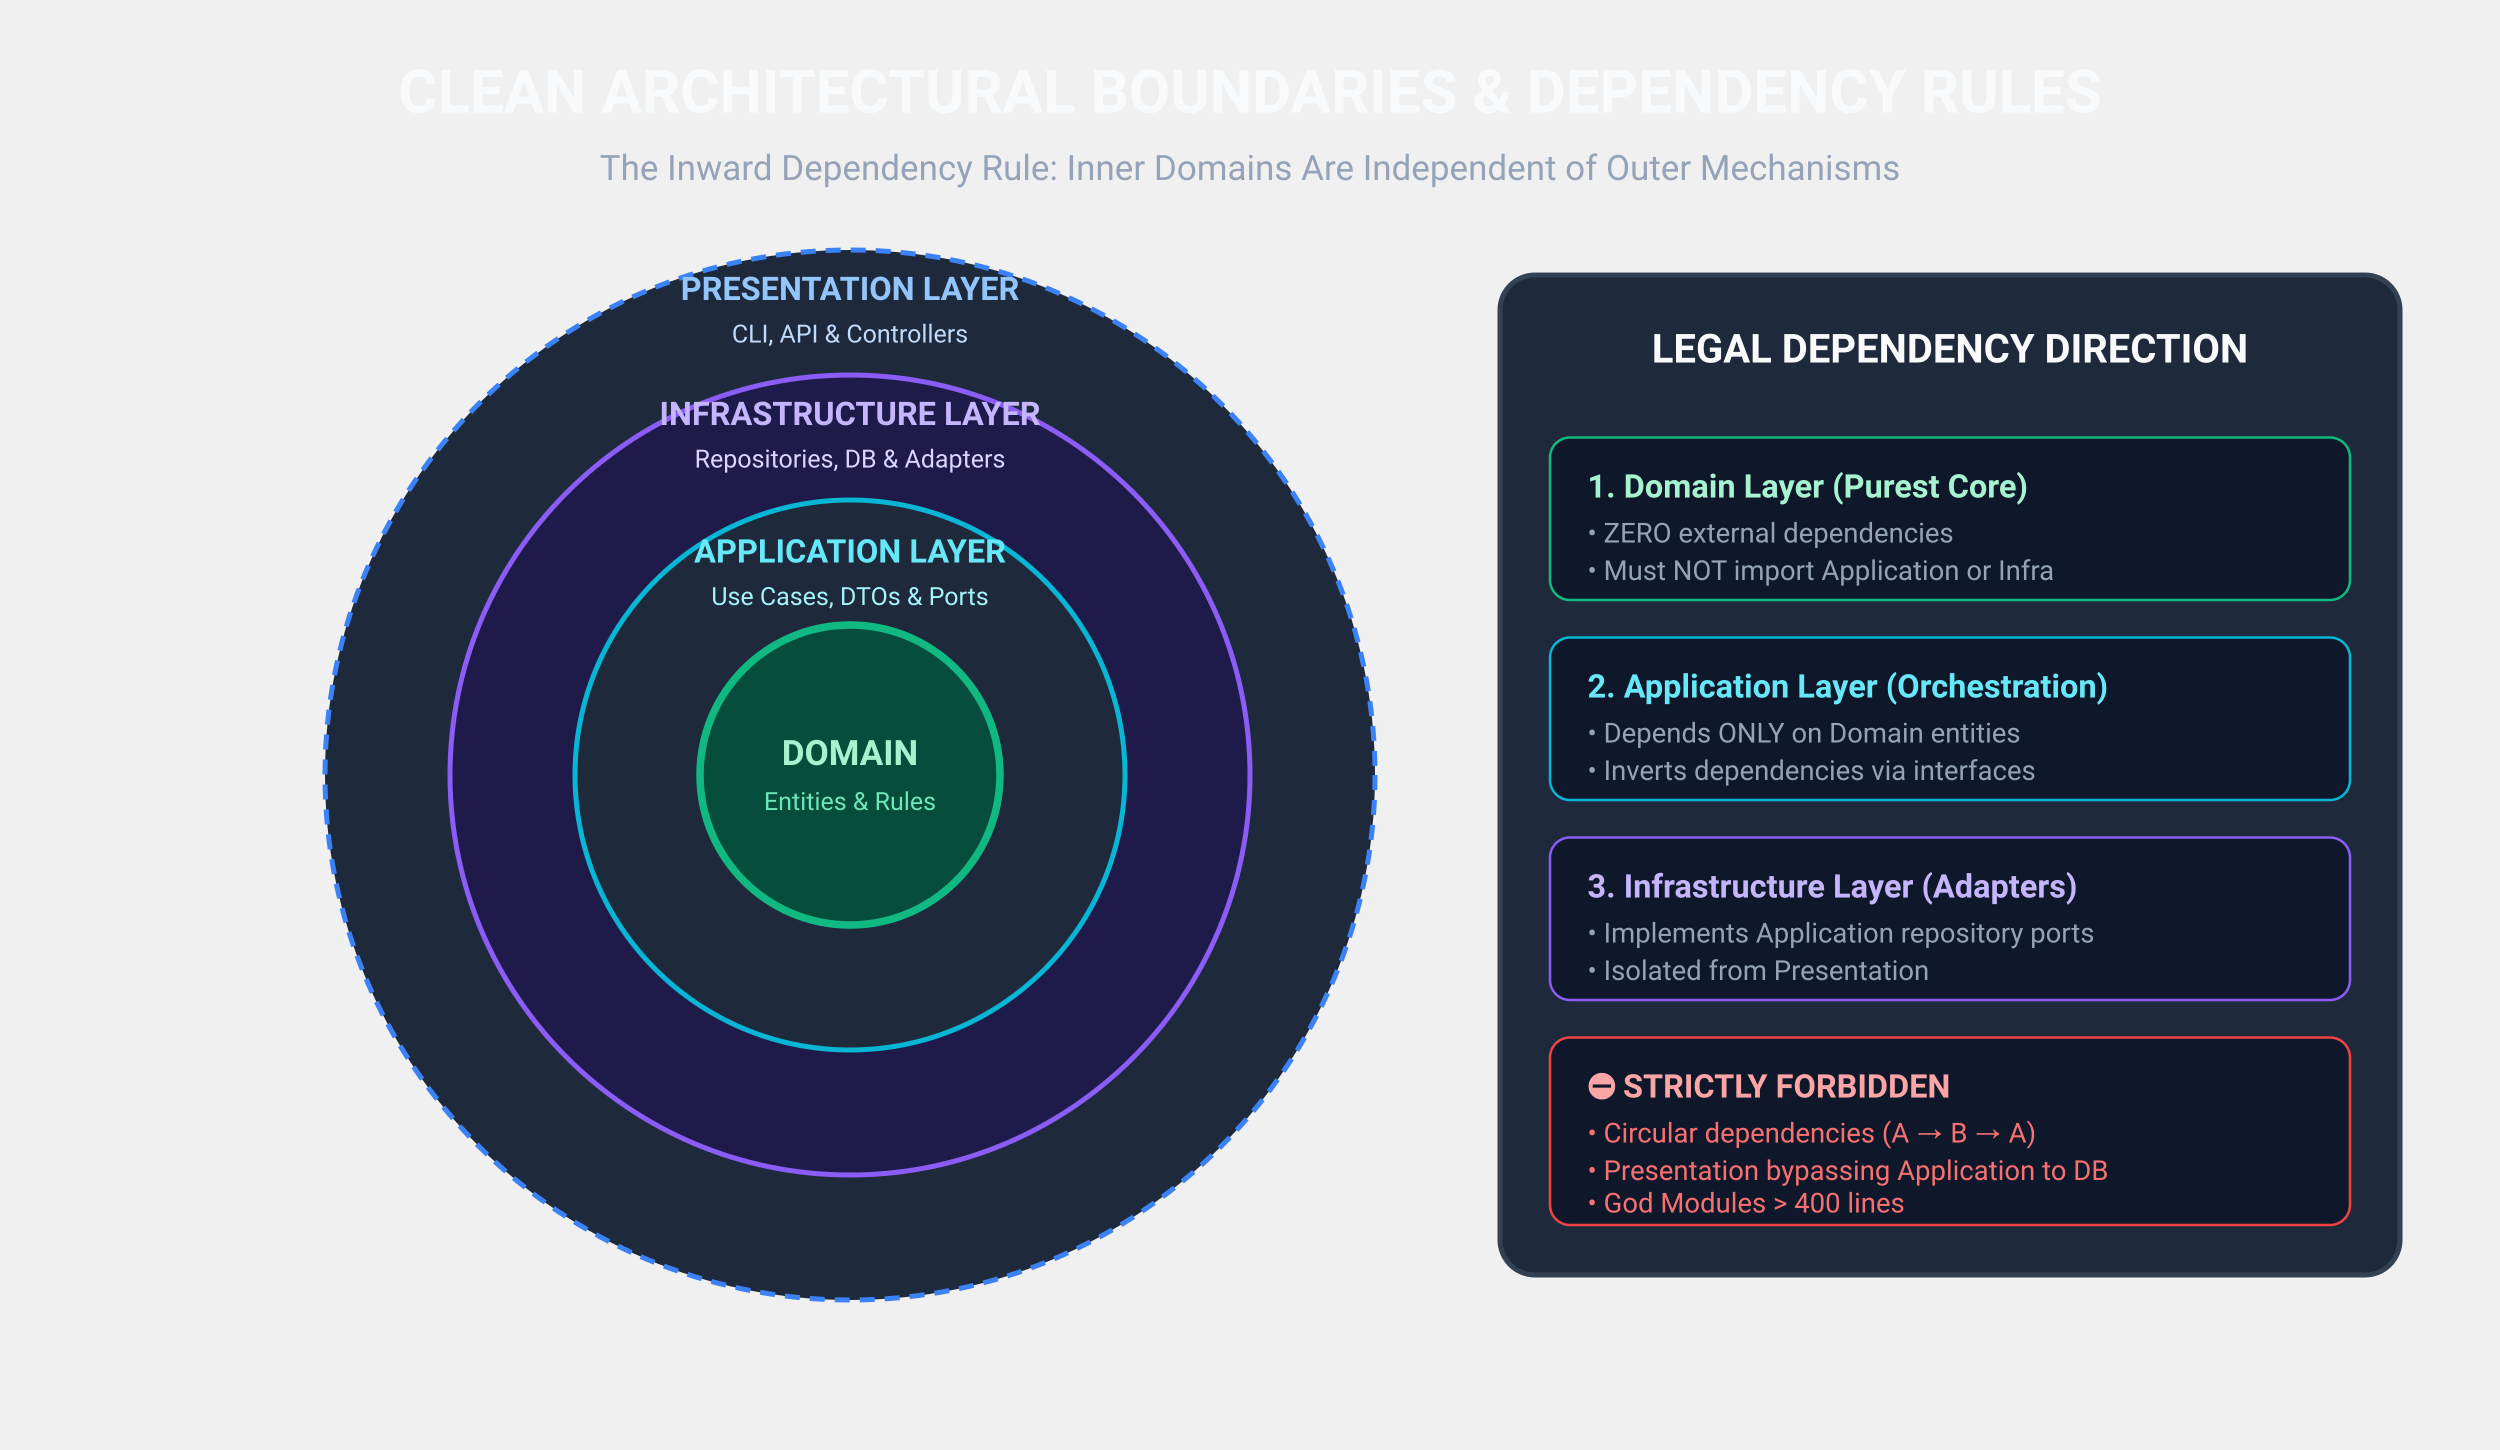
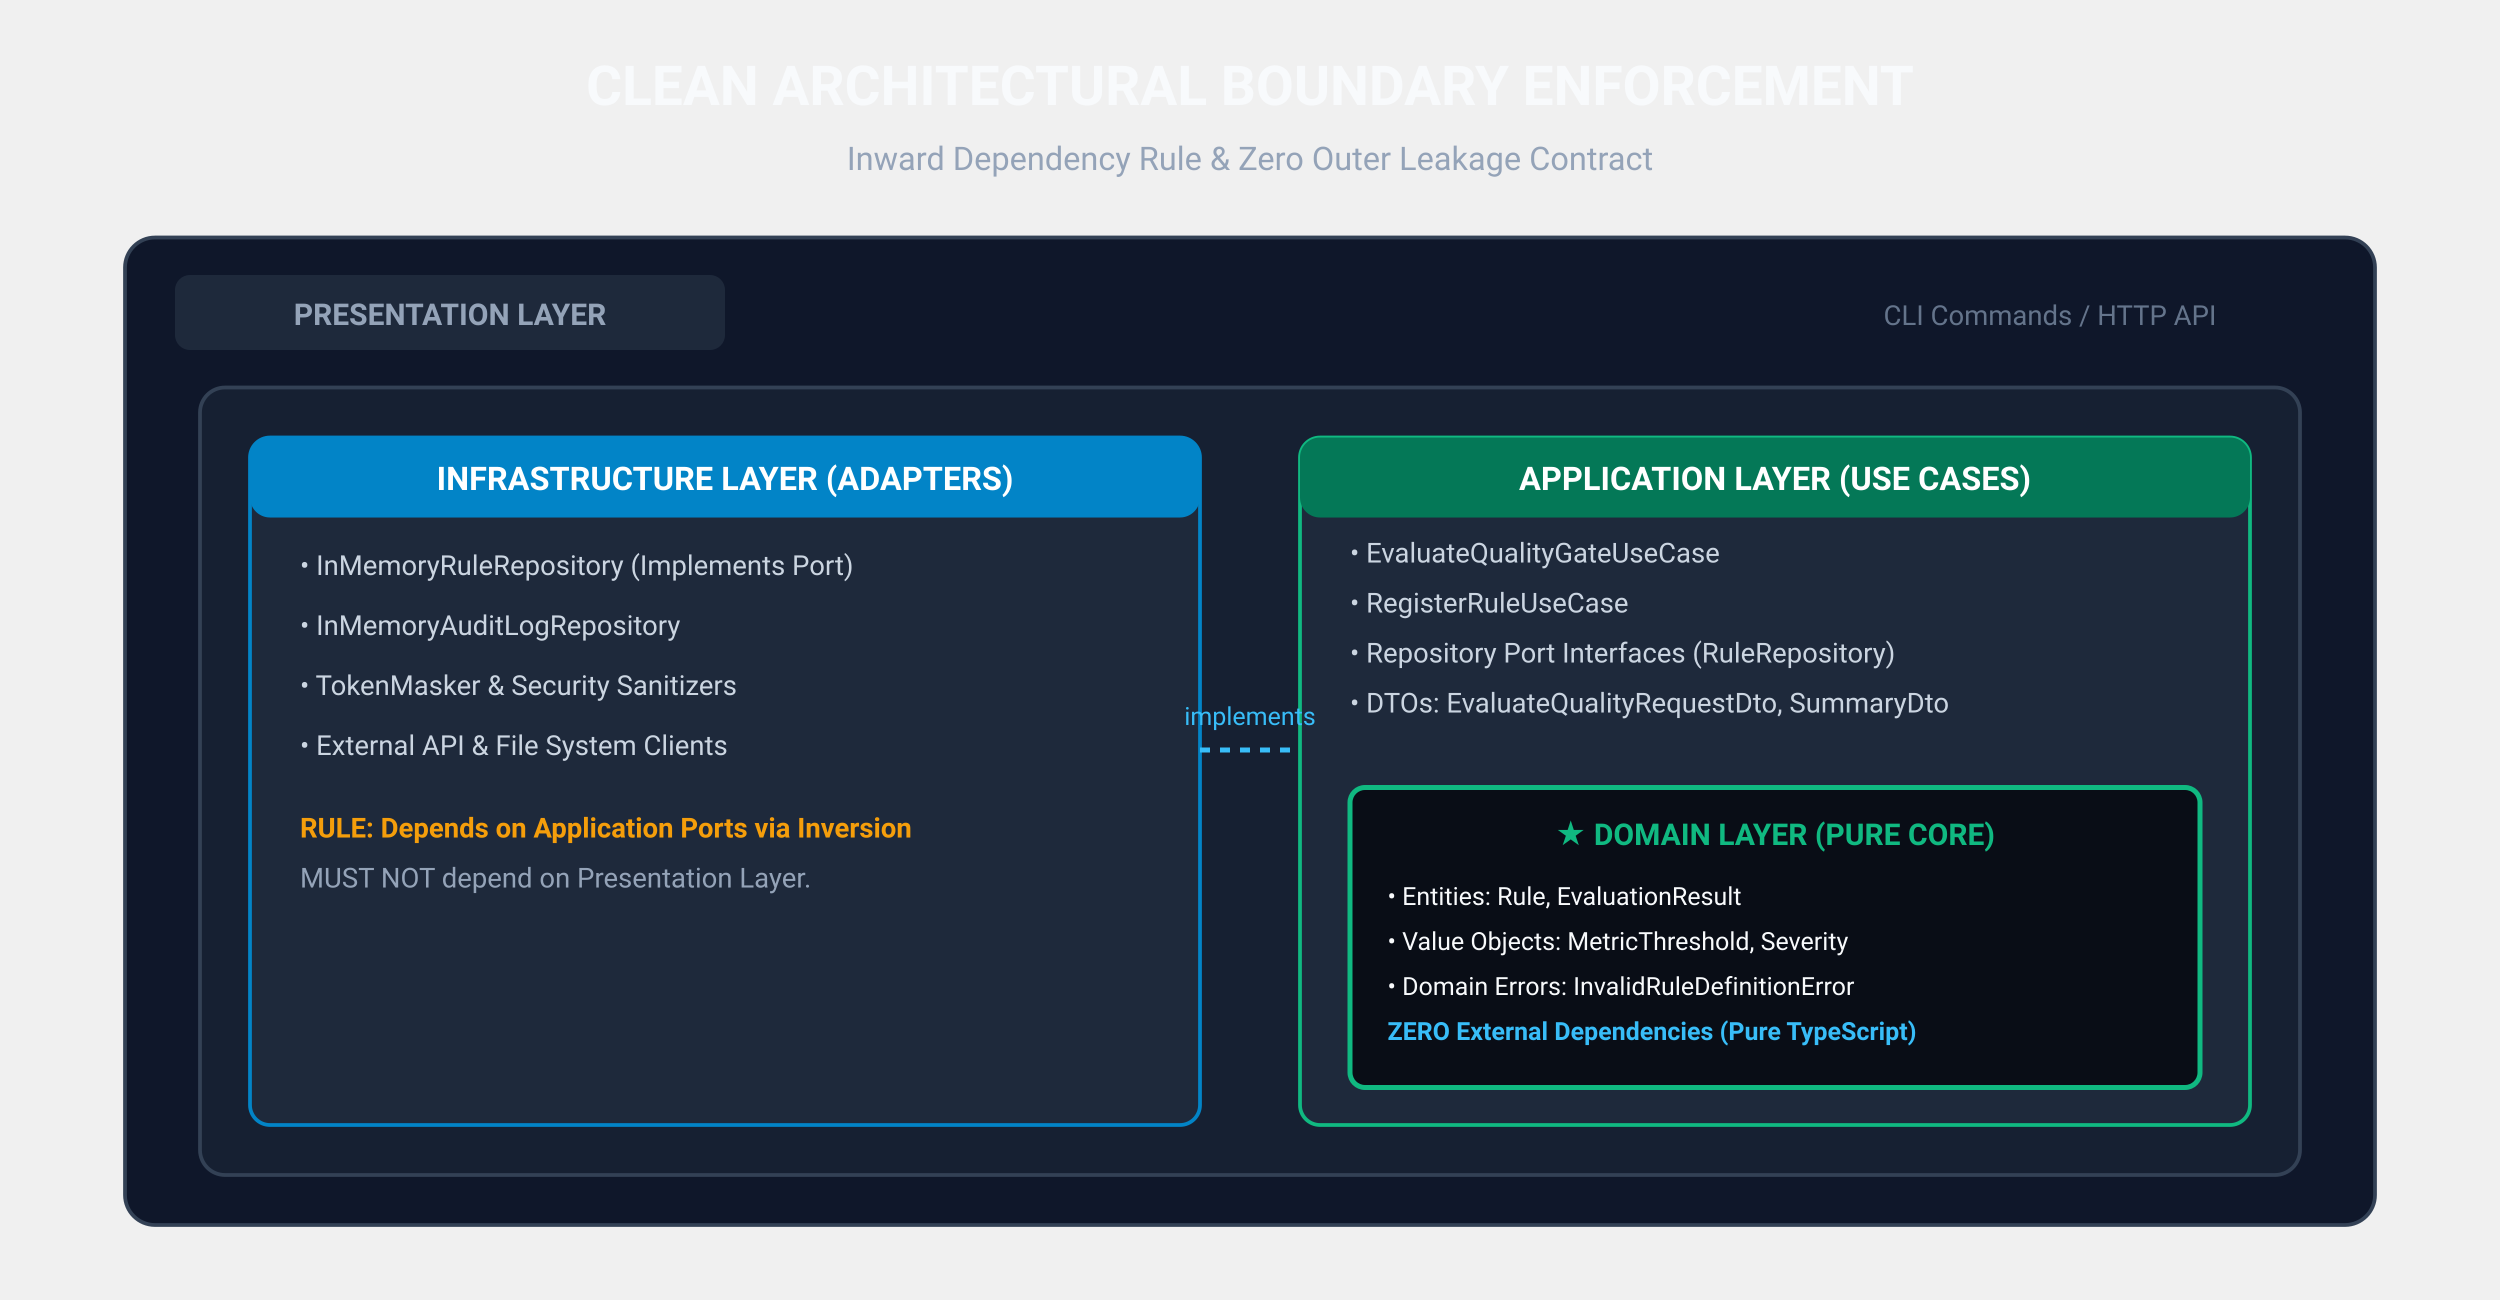
- <svg xmlns="http://www.w3.org/2000/svg" viewBox="0 0 1000 580" width="1000" height="580" style="background:#0f172a; font-family:-apple-system,BlinkMacSystemFont,'Segoe UI',Roboto,Helvetica,Arial,sans-serif;">
-   <defs>
-     <marker id="archArrow" viewBox="0 0 10 10" refX="6" refY="5" markerWidth="6" markerHeight="6" orient="auto-start-reverse">
-       <path d="M 0 1 L 10 5 L 0 9 z" fill="#38bdf8" />
-     </marker>
-   </defs>
-   <text x="500" y="45" text-anchor="middle" fill="#f8fafc" font-size="24" font-weight="bold">CLEAN ARCHITECTURAL BOUNDARIES &amp; DEPENDENCY RULES</text>
-   <text x="500" y="72" text-anchor="middle" fill="#94a3b8" font-size="14">The Inward Dependency Rule: Inner Domains Are Independent of Outer Mechanisms</text>
-   <circle cx="340" cy="310" r="210" fill="#1e293b" stroke="#3b82f6" stroke-width="2" stroke-dasharray="6,4" />
-   <circle cx="340" cy="310" r="160" fill="#1e1b4b" stroke="#8b5cf6" stroke-width="2" />
-   <circle cx="340" cy="310" r="110" fill="#1e293b" stroke="#06b6d4" stroke-width="2" />
-   <circle cx="340" cy="310" r="60" fill="#064e3b" stroke="#10b981" stroke-width="3" />
-   <text x="340" y="306" text-anchor="middle" fill="#a7f3d0" font-weight="bold" font-size="14">DOMAIN</text>
-   <text x="340" y="324" text-anchor="middle" fill="#6ee7b7" font-size="10">Entities &amp; Rules</text>
-   <text x="340" y="225" text-anchor="middle" fill="#67e8f9" font-weight="bold" font-size="13">APPLICATION LAYER</text>
-   <text x="340" y="242" text-anchor="middle" fill="#a5f3fc" font-size="10">Use Cases, DTOs &amp; Ports</text>
-   <text x="340" y="170" text-anchor="middle" fill="#c4b5fd" font-weight="bold" font-size="13">INFRASTRUCTURE LAYER</text>
-   <text x="340" y="187" text-anchor="middle" fill="#ddd6fe" font-size="10">Repositories, DB &amp; Adapters</text>
-   <text x="340" y="120" text-anchor="middle" fill="#93c5fd" font-weight="bold" font-size="13">PRESENTATION LAYER</text>
-   <text x="340" y="137" text-anchor="middle" fill="#bfdbfe" font-size="10">CLI, API &amp; Controllers</text>
-   <g transform="translate(600, 110)">
-     <rect x="0" y="0" width="360" height="400" rx="14" fill="#1e293b" stroke="#334155" stroke-width="2" />
-     <text x="180" y="35" text-anchor="middle" fill="#f8fafc" font-size="16" font-weight="bold">LEGAL DEPENDENCY DIRECTION</text>
-     <g transform="translate(20, 65)">
-       <rect x="0" y="0" width="320" height="65" rx="8" fill="#0f172a" stroke="#10b981" />
-       <text x="15" y="24" fill="#a7f3d0" font-weight="bold" font-size="13">1. Domain Layer (Purest Core)</text>
-       <text x="15" y="42" fill="#94a3b8" font-size="11">• ZERO external dependencies</text>
-       <text x="15" y="57" fill="#94a3b8" font-size="11">• Must NOT import Application or Infra</text>
-     </g>
-     <g transform="translate(20, 145)">
-       <rect x="0" y="0" width="320" height="65" rx="8" fill="#0f172a" stroke="#06b6d4" />
-       <text x="15" y="24" fill="#67e8f9" font-weight="bold" font-size="13">2. Application Layer (Orchestration)</text>
-       <text x="15" y="42" fill="#94a3b8" font-size="11">• Depends ONLY on Domain entities</text>
-       <text x="15" y="57" fill="#94a3b8" font-size="11">• Inverts dependencies via interfaces</text>
-     </g>
-     <g transform="translate(20, 225)">
-       <rect x="0" y="0" width="320" height="65" rx="8" fill="#0f172a" stroke="#8b5cf6" />
-       <text x="15" y="24" fill="#c4b5fd" font-weight="bold" font-size="13">3. Infrastructure Layer (Adapters)</text>
-       <text x="15" y="42" fill="#94a3b8" font-size="11">• Implements Application repository ports</text>
-       <text x="15" y="57" fill="#94a3b8" font-size="11">• Isolated from Presentation</text>
-     </g>
-     <g transform="translate(20, 305)">
-       <rect x="0" y="0" width="320" height="75" rx="8" fill="#0f172a" stroke="#ef4444" />
-       <text x="15" y="24" fill="#fca5a5" font-weight="bold" font-size="13">⛔ STRICTLY FORBIDDEN</text>
-       <text x="15" y="42" fill="#f87171" font-size="11">• Circular dependencies (A → B → A)</text>
-       <text x="15" y="57" fill="#f87171" font-size="11">• Presentation bypassing Application to DB</text>
-       <text x="15" y="70" fill="#f87171" font-size="11">• God Modules &gt; 400 lines</text>
-     </g>
+ <svg xmlns="http://www.w3.org/2000/svg" viewBox="0 0 1000 520" width="1000" height="520" style="background:#090d16; font-family:-apple-system,BlinkMacSystemFont,'Segoe UI',Roboto,sans-serif;">
+   <text x="500" y="42" text-anchor="middle" fill="#f8fafc" font-size="22" font-weight="700">CLEAN ARCHITECTURAL BOUNDARY ENFORCEMENT</text>
+   <text x="500" y="68" text-anchor="middle" fill="#94a3b8" font-size="13">Inward Dependency Rule &amp; Zero Outer Leakage Contract</text>
+   <rect x="50" y="95" width="900" height="395" rx="12" fill="#0f172a" stroke="#334155" stroke-width="1.5" />
+   <rect x="70" y="110" width="220" height="30" rx="6" fill="#1e293b" />
+   <text x="180" y="130" text-anchor="middle" fill="#94a3b8" font-size="12" font-weight="700">PRESENTATION LAYER</text>
+   <text x="820" y="130" text-anchor="middle" fill="#64748b" font-size="11">CLI Commands / HTTP API</text>
+   <rect x="80" y="155" width="840" height="315" rx="10" fill="#162032" stroke="#334155" stroke-width="1.5" />
+   <rect x="100" y="175" width="380" height="275" rx="8" fill="#1e293b" stroke="#0284c7" stroke-width="1.5" />
+   <rect x="100" y="175" width="380" height="32" rx="8" fill="#0284c7" />
+   <text x="290" y="196" text-anchor="middle" fill="#ffffff" font-size="13" font-weight="700">INFRASTRUCTURE LAYER (ADAPTERS)</text>
+   <g transform="translate(120, 230)" font-size="11" fill="#cbd5e1">
+     <text y="0">• InMemoryRuleRepository (Implements Port)</text>
+     <text y="24">• InMemoryAuditLogRepository</text>
+     <text y="48">• TokenMasker &amp; Security Sanitizers</text>
+     <text y="72">• External API &amp; File System Clients</text>
+     <text y="105" fill="#f59e0b" font-weight="600">RULE: Depends on Application Ports via Inversion</text>
+     <text y="125" fill="#94a3b8">MUST NOT depend on Presentation Layer.</text>
  </g>
+   <rect x="520" y="175" width="380" height="275" rx="8" fill="#1e293b" stroke="#10b981" stroke-width="1.5" />
+   <rect x="520" y="175" width="380" height="32" rx="8" fill="#047857" />
+   <text x="710" y="196" text-anchor="middle" fill="#ffffff" font-size="13" font-weight="700">APPLICATION LAYER (USE CASES)</text>
+   <g transform="translate(540, 225)" font-size="11" fill="#cbd5e1">
+     <text y="0">• EvaluateQualityGateUseCase</text>
+     <text y="20">• RegisterRuleUseCase</text>
+     <text y="40">• Repository Port Interfaces (RuleRepository)</text>
+     <text y="60">• DTOs: EvaluateQualityRequestDto, SummaryDto</text>
+   </g>
+   <rect x="540" y="315" width="340" height="120" rx="6" fill="#090d16" stroke="#10b981" stroke-width="2" />
+   <text x="710" y="338" text-anchor="middle" fill="#10b981" font-size="12" font-weight="700">★ DOMAIN LAYER (PURE CORE)</text>
+   <g transform="translate(555, 362)" font-size="10" fill="#f8fafc">
+     <text y="0">• Entities: Rule, EvaluationResult</text>
+     <text y="18">• Value Objects: MetricThreshold, Severity</text>
+     <text y="36">• Domain Errors: InvalidRuleDefinitionError</text>
+     <text y="54" fill="#38bdf8" font-weight="600">ZERO External Dependencies (Pure TypeScript)</text>
+   </g>
+   <path d="M 480 300 L 520 300" stroke="#38bdf8" stroke-width="2" stroke-dasharray="4" />
+   <text x="500" y="290" text-anchor="middle" fill="#38bdf8" font-size="10">implements</text>
</svg>
